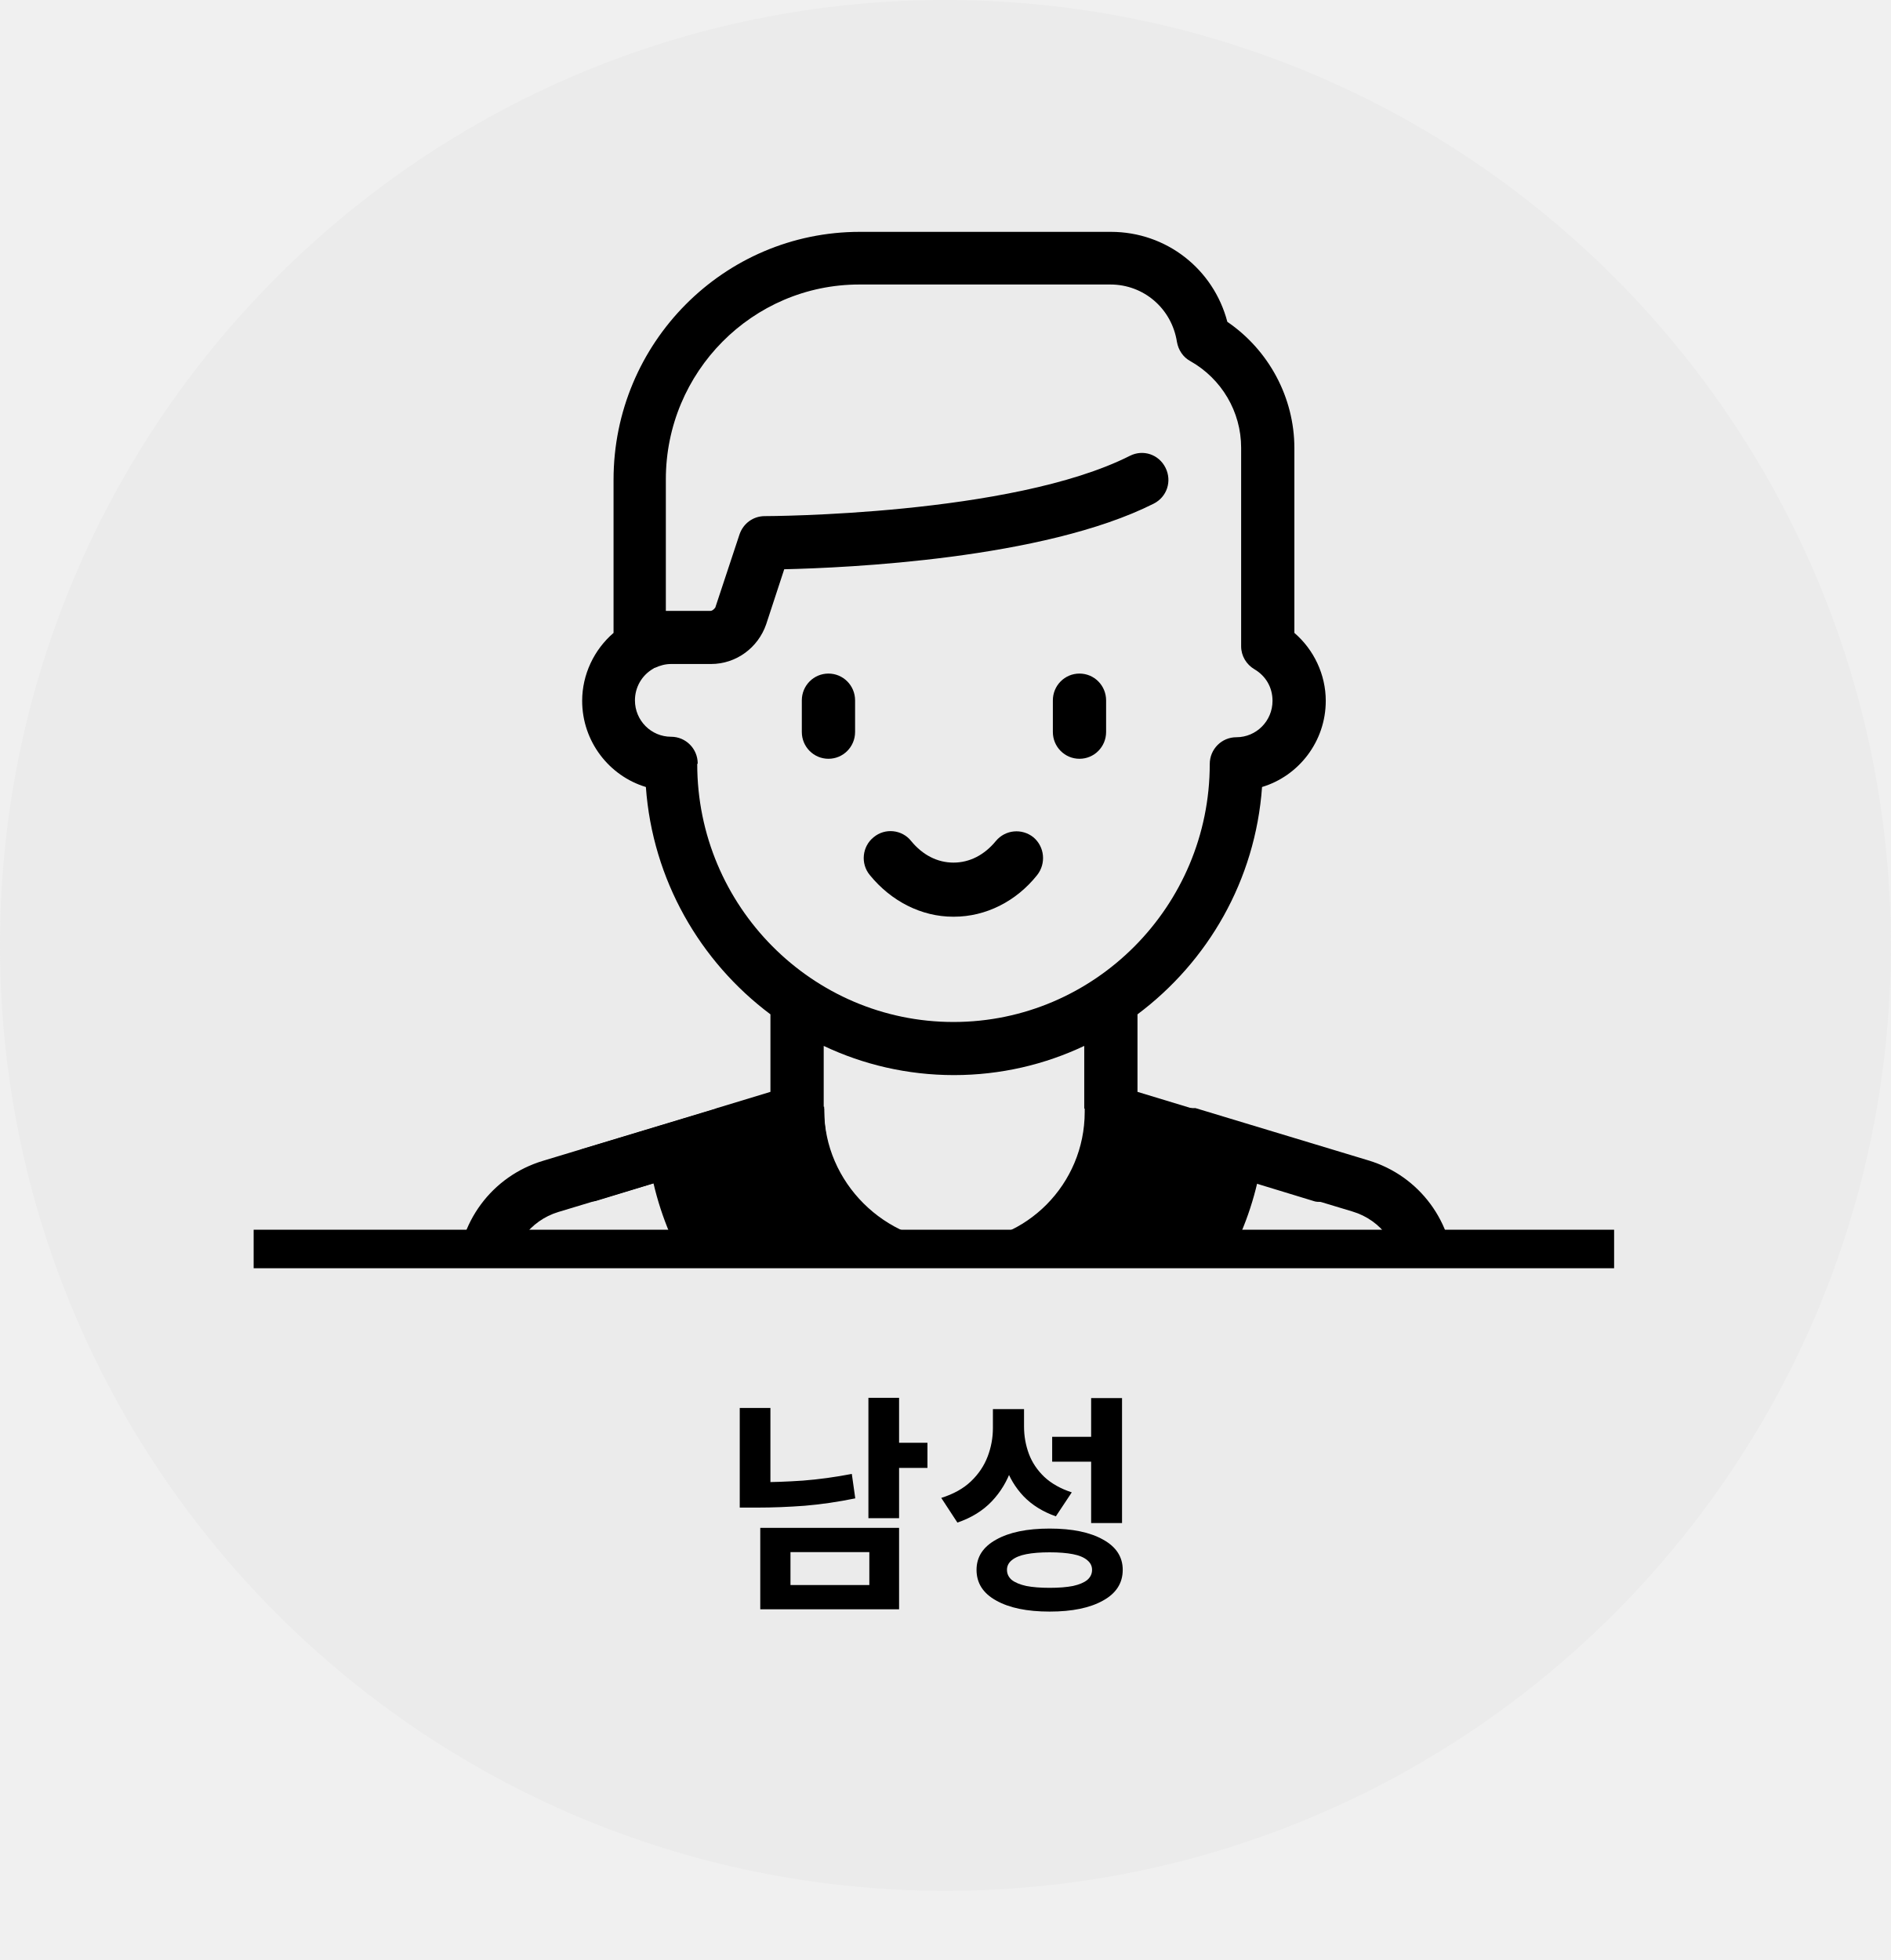
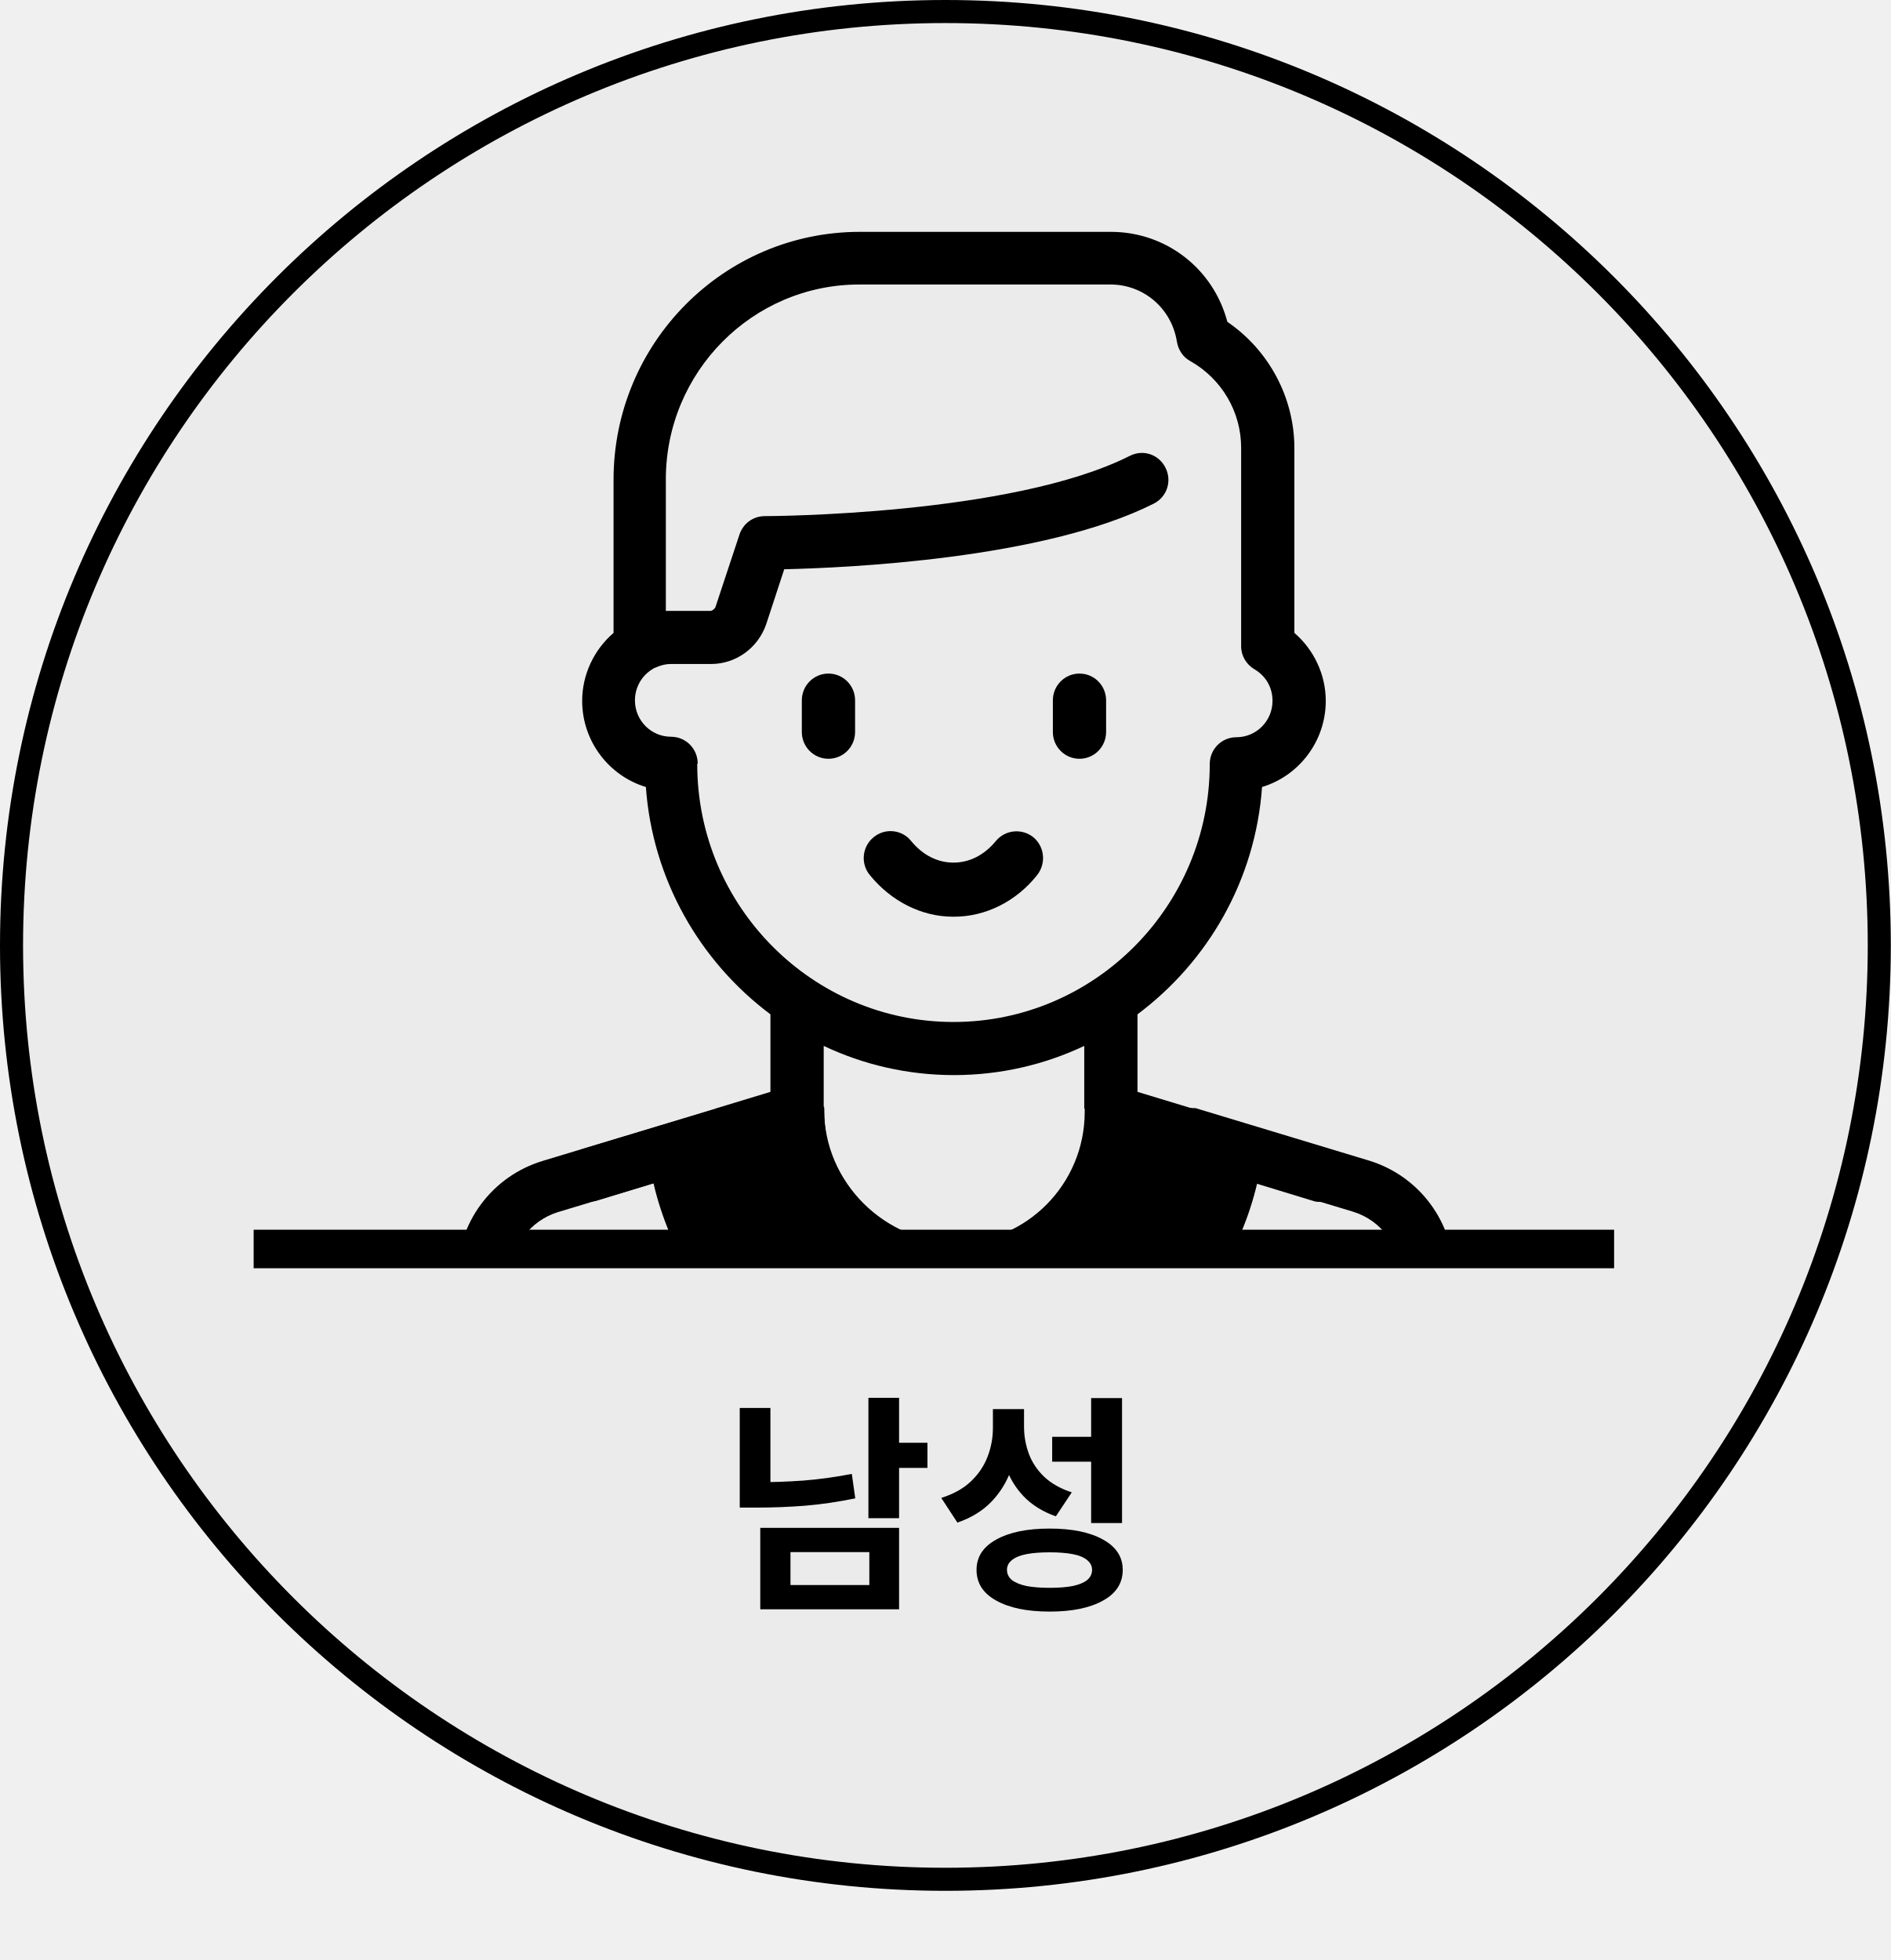
<svg xmlns="http://www.w3.org/2000/svg" width="82" height="85" viewBox="0 0 82 85" fill="none">
-   <circle cx="41" cy="41" r="41" fill="#EBEBEB" />
+   <circle cx="41" cy="41" r="40.5" fill="#EBEBEB" stroke="black" />
  <line x1="11" y1="54.165" x2="70" y2="54.165" stroke="black" stroke-width="1.67" />
  <path d="M37.661 60.62H38.991V65.84H37.661V60.62ZM38.631 62.57H40.221V63.66H38.631V62.57ZM32.971 66.26H38.991V69.79H32.971V66.26ZM37.701 67.31H34.281V68.74H37.701V67.31ZM32.081 61.06H33.411V64.85H32.081V61.06ZM32.081 64.28H32.851C33.484 64.28 34.141 64.257 34.821 64.21C35.507 64.157 36.214 64.06 36.941 63.92L37.091 64.98C36.344 65.133 35.614 65.24 34.901 65.3C34.194 65.353 33.511 65.38 32.851 65.38H32.081V64.28ZM43.06 61.11H44.16V61.93C44.16 62.55 44.063 63.133 43.87 63.68C43.683 64.227 43.397 64.703 43.01 65.11C42.623 65.517 42.127 65.823 41.52 66.03L40.82 64.96C41.353 64.793 41.783 64.553 42.11 64.24C42.437 63.927 42.677 63.57 42.83 63.17C42.983 62.77 43.06 62.357 43.06 61.93V61.11ZM43.33 61.11H44.41V61.87C44.41 62.277 44.48 62.67 44.62 63.05C44.76 63.423 44.983 63.757 45.29 64.05C45.597 64.337 45.993 64.56 46.48 64.72L45.79 65.76C45.223 65.56 44.757 65.27 44.39 64.89C44.03 64.51 43.763 64.063 43.59 63.55C43.417 63.03 43.33 62.47 43.33 61.87V61.11ZM47.32 60.63H48.66V66.05H47.32V60.63ZM45.52 66.29C46.5 66.29 47.273 66.45 47.84 66.77C48.407 67.083 48.69 67.52 48.69 68.08C48.69 68.653 48.407 69.097 47.84 69.41C47.273 69.73 46.5 69.89 45.52 69.89C44.54 69.89 43.767 69.73 43.2 69.41C42.633 69.097 42.35 68.653 42.35 68.08C42.35 67.52 42.633 67.083 43.2 66.77C43.767 66.45 44.54 66.29 45.52 66.29ZM45.52 67.32C45.12 67.32 44.783 67.347 44.51 67.4C44.237 67.453 44.027 67.54 43.88 67.66C43.74 67.773 43.67 67.913 43.67 68.08C43.67 68.253 43.74 68.4 43.88 68.52C44.027 68.633 44.237 68.72 44.51 68.78C44.783 68.833 45.12 68.86 45.52 68.86C45.92 68.86 46.257 68.833 46.53 68.78C46.803 68.72 47.01 68.633 47.15 68.52C47.29 68.4 47.36 68.253 47.36 68.08C47.36 67.913 47.29 67.773 47.15 67.66C47.01 67.54 46.803 67.453 46.53 67.4C46.257 67.347 45.92 67.32 45.52 67.32ZM45.63 62.31H47.52V63.39H45.63V62.31Z" fill="black" />
  <mask id="mask0_72_3561" style="mask-type:luminance" maskUnits="userSpaceOnUse" x="17" y="8" width="48" height="47">
    <path d="M65 8H17V54.221H65V8Z" fill="white" />
  </mask>
  <g mask="url(#mask0_72_3561)">
    <path d="M35.722 45.358C37.433 46.168 39.35 46.624 41.371 46.624C43.392 46.624 45.309 46.168 47.021 45.358V48.077H51.722L49.33 47.351V43.989C52.381 41.706 54.443 38.177 54.732 34.13C56.32 33.653 57.495 32.158 57.495 30.394C57.495 29.253 56.979 28.174 56.134 27.447V19.436C56.134 17.236 55.021 15.181 53.227 13.957C52.629 11.674 50.588 10.055 48.175 10.055H37.289C31.392 10.055 26.608 14.87 26.608 20.806V27.447C25.763 28.174 25.247 29.253 25.247 30.394C25.247 32.158 26.423 33.653 28.01 34.13C28.299 38.157 30.361 41.706 33.412 43.989V47.351L31.021 48.077H35.722V45.358ZM30.258 33.113C30.258 32.47 29.742 31.951 29.103 31.951C28.237 31.951 27.536 31.245 27.536 30.374C27.536 29.813 27.825 29.294 28.32 29.004C28.34 29.004 28.361 28.962 28.402 28.962C28.629 28.858 28.856 28.796 29.103 28.796H30.835C31.928 28.796 32.876 28.09 33.227 27.074L34.01 24.687C36.711 24.625 45.247 24.251 50.031 21.843C50.608 21.553 50.835 20.868 50.546 20.287C50.258 19.706 49.577 19.477 49 19.768C43.866 22.362 33.268 22.383 33.165 22.383C32.67 22.383 32.237 22.694 32.072 23.172L31.021 26.347C31.021 26.347 30.918 26.492 30.814 26.492H29.082C29.082 26.492 28.938 26.492 28.876 26.492V20.785C28.876 16.136 32.629 12.338 37.268 12.338H48.155C49.598 12.338 50.814 13.375 51.041 14.828C51.103 15.181 51.309 15.492 51.619 15.659C52.979 16.426 53.825 17.858 53.825 19.415V28.028C53.825 28.443 54.051 28.817 54.402 29.024C54.897 29.315 55.186 29.813 55.186 30.394C55.186 31.266 54.484 31.972 53.619 31.972C52.979 31.972 52.464 32.49 52.464 33.134C52.464 39.298 47.474 44.321 41.35 44.321C35.227 44.321 30.237 39.298 30.237 33.134L30.258 33.113Z" fill="black" />
    <path d="M41.371 39.755C42.753 39.755 44.072 39.09 44.979 37.949C45.371 37.451 45.309 36.724 44.814 36.309C44.32 35.915 43.598 35.977 43.186 36.475C42.691 37.077 42.052 37.409 41.35 37.409C40.65 37.409 40.01 37.077 39.516 36.475C39.124 35.977 38.382 35.894 37.887 36.309C37.392 36.704 37.309 37.451 37.722 37.949C38.65 39.09 39.969 39.755 41.33 39.755H41.371Z" fill="black" />
    <path d="M35.928 32.906C36.567 32.906 37.083 32.387 37.083 31.744V30.374C37.083 29.73 36.567 29.211 35.928 29.211C35.289 29.211 34.773 29.73 34.773 30.374V31.744C34.773 32.387 35.289 32.906 35.928 32.906Z" fill="black" />
    <path d="M46.814 32.906C47.454 32.906 47.969 32.387 47.969 31.744V30.374C47.969 29.73 47.454 29.211 46.814 29.211C46.175 29.211 45.66 29.73 45.66 30.374V31.744C45.66 32.387 46.175 32.906 46.814 32.906Z" fill="black" />
    <path d="M24.485 51.273C24.629 51.772 25.082 52.104 25.577 52.104C25.68 52.104 25.804 52.104 25.907 52.062L28.423 51.294C29.062 54.054 30.567 56.566 32.732 58.434C35.165 60.53 38.258 61.692 41.474 61.692C47.722 61.692 53.124 57.292 54.526 51.294L58.65 52.539C59.907 52.913 60.732 54.054 60.732 55.362V67.587H60.526H54.876V62.17L57.474 56.939C57.763 56.358 57.536 55.673 56.959 55.383C56.381 55.092 55.701 55.321 55.412 55.902L52.691 61.381C52.608 61.547 52.567 61.713 52.567 61.9V83.838C52.567 84.481 53.083 85 53.722 85C54.361 85 54.876 84.481 54.876 83.838V69.911H59.392V83.838C59.392 84.481 59.907 85 60.546 85C61.186 85 61.701 84.481 61.701 83.838V69.911H61.907C62.546 69.911 63.062 69.392 63.062 68.749V55.362C63.062 53.017 61.557 50.983 59.33 50.319L51.845 48.056H47.144V48.202C47.144 51.336 44.608 53.889 41.495 53.889C38.381 53.889 35.742 51.273 35.742 48.139V47.994L31.144 48.056L25.289 49.821C24.67 50.007 24.34 50.651 24.526 51.273H24.485Z" fill="black" />
    <path d="M57.598 49.841L51.742 48.077H47.041V48.222C47.041 51.356 44.505 53.909 41.392 53.909C38.278 53.909 35.742 51.356 35.742 48.222V48.077H31.041L23.557 50.339C21.33 51.004 19.825 53.038 19.825 55.383V68.77C19.825 69.413 20.34 69.932 20.979 69.932H21.186V83.858C21.186 84.502 21.701 85.02 22.34 85.02C22.979 85.02 23.495 84.502 23.495 83.858V69.932H28.01V83.858C28.01 84.502 28.526 85.02 29.165 85.02C29.804 85.02 30.32 84.502 30.32 83.858V61.92C30.32 61.734 30.278 61.568 30.196 61.402L27.474 55.922C27.186 55.341 26.505 55.113 25.928 55.404C25.351 55.694 25.124 56.379 25.412 56.96L28.01 62.19V67.607H22.134V55.383C22.134 54.075 22.979 52.934 24.216 52.56L28.34 51.315C29.742 57.334 35.144 61.713 41.392 61.713C44.608 61.713 47.701 60.551 50.134 58.455C52.299 56.587 53.804 54.075 54.443 51.315L56.959 52.083C57.062 52.124 57.186 52.124 57.289 52.124C57.783 52.124 58.237 51.792 58.381 51.294C58.567 50.672 58.217 50.028 57.619 49.841H57.598Z" fill="black" />
  </g>
</svg>
